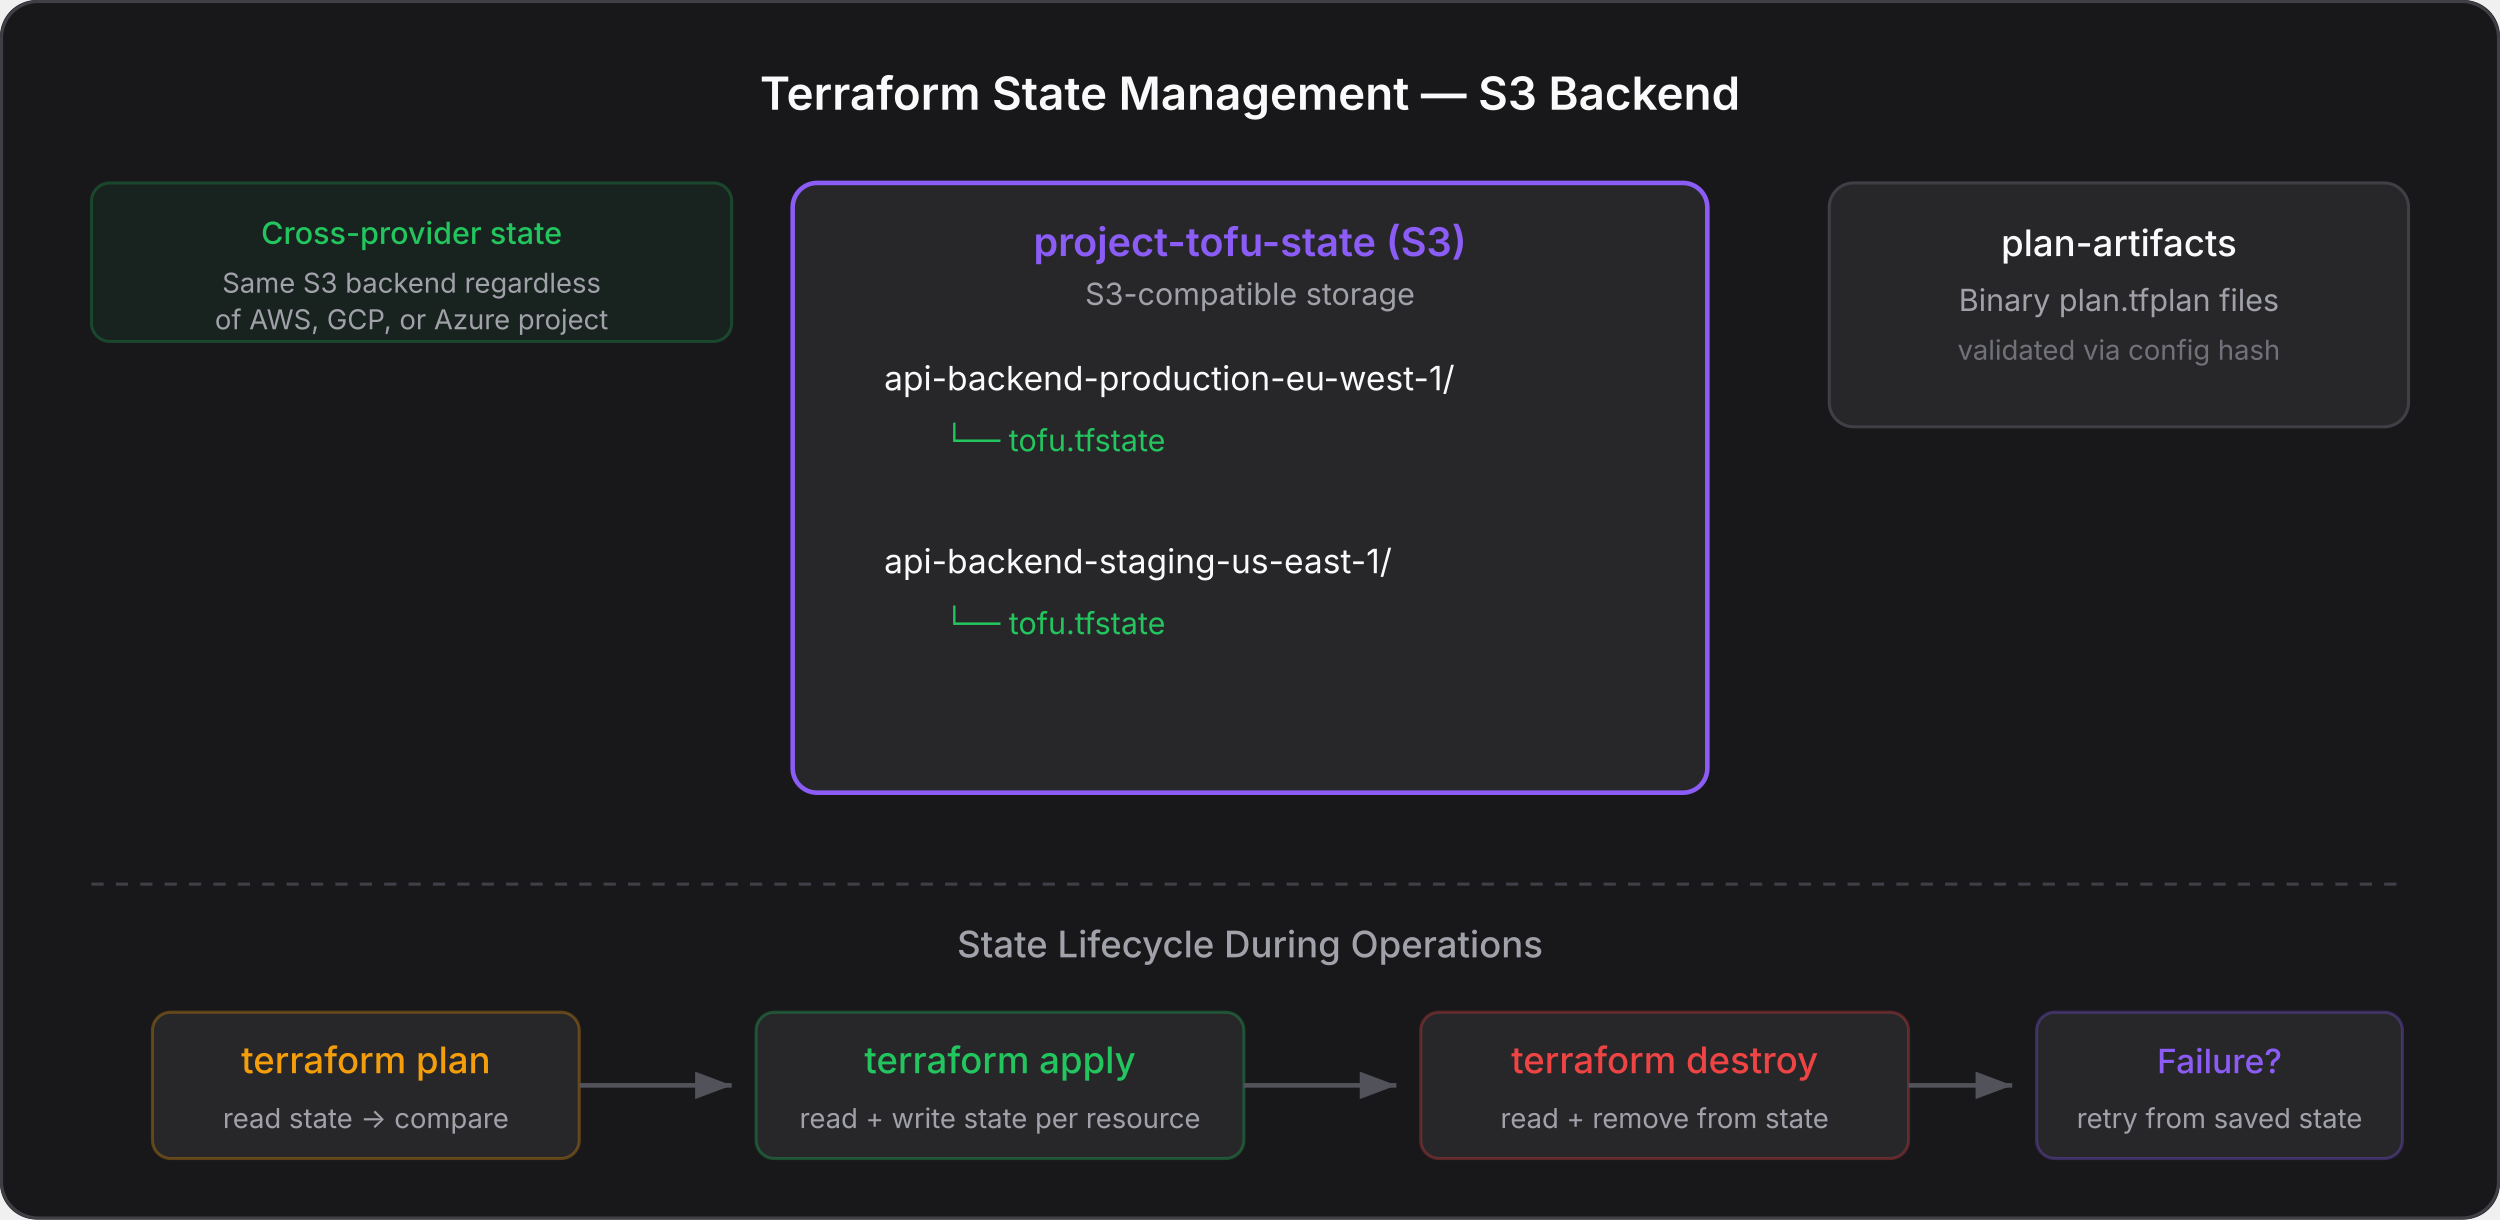
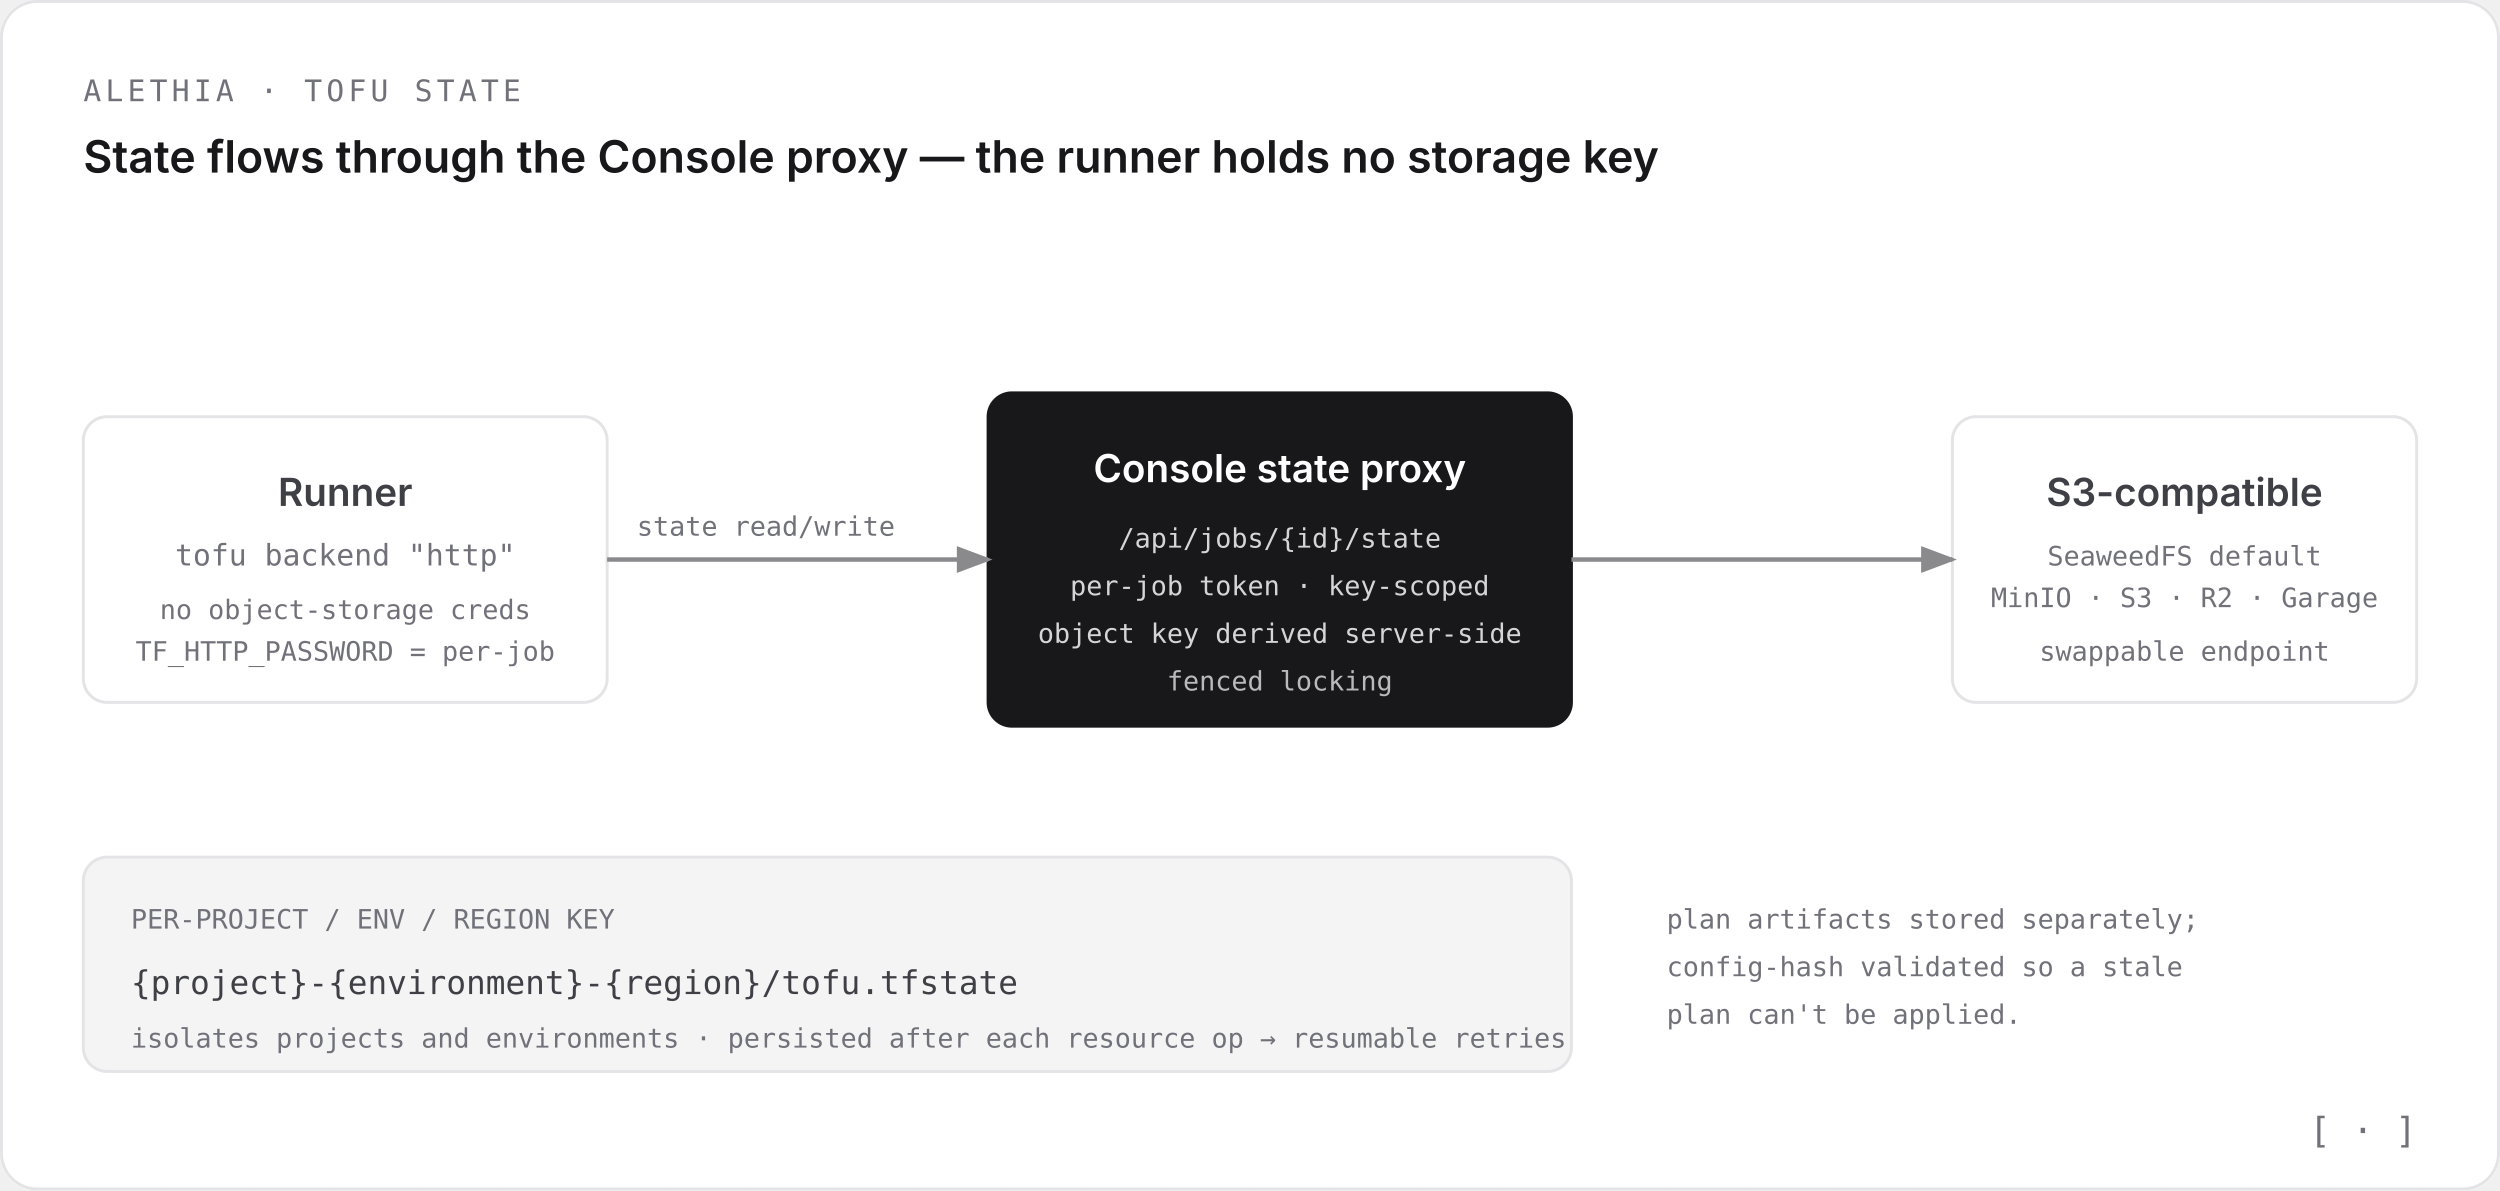
- <svg xmlns="http://www.w3.org/2000/svg" viewBox="0 0 820 400" width="100%" fill="none">
+ <svg xmlns="http://www.w3.org/2000/svg" viewBox="0 0 840 400" width="100%" role="img" aria-label="OpenTofu state: the runner uses an HTTP backend through the Console state proxy with a per-job token; state lands in S3-compatible storage keyed by project, environment and region">
+   <style>
+     .d-bg{fill:#fafafa}.d-surface{fill:#fff;stroke:#e4e4e7;stroke-width:1}.d-surface2{fill:#f4f4f5;stroke:#e4e4e7;stroke-width:1}.d-emph{fill:#18181b;stroke:#18181b}
+     .d-title{fill:#18181b}.d-label{fill:#3f3f46}.d-sub{fill:#71717a}.d-emph-text{fill:#fff}
+     .d-eyebrow{fill:#71717a;letter-spacing:.14em}.d-edge{stroke:#8a8a8d;stroke-width:1.5;fill:none}
+     .d-edge-fill{fill:#8a8a8d}.d-grid{stroke:#f0f0f1;stroke-width:1}
+     text{font-family:'Geist',ui-sans-serif,system-ui,-apple-system,'Segoe UI',sans-serif}
+     .mono{font-family:'Geist Mono',ui-monospace,SFMono-Regular,Menlo,monospace}
+     @media (prefers-color-scheme:dark){
+       .d-bg{fill:#101012}.d-surface{fill:#18181b;stroke:#2c2c30}.d-surface2{fill:#202023;stroke:#2c2c30}.d-emph{fill:#fafafa;stroke:#fafafa}
+       .d-title{fill:#fafafa}.d-label{fill:#d4d4d8}.d-sub{fill:#8a8a8d}.d-emph-text{fill:#18181b}
+       .d-eyebrow{fill:#8a8a8d}.d-edge{stroke:#71717a}.d-edge-fill{fill:#71717a}.d-grid{stroke:#1a1a1d}
+     }
+   </style>
  <defs>
-     <marker id="arrow" markerWidth="8" markerHeight="6" refX="8" refY="3" orient="auto">
-       <path d="M0,0 L8,3 L0,6" fill="#52525B" />
-     </marker>
-     <marker id="arrow-accent" markerWidth="8" markerHeight="6" refX="8" refY="3" orient="auto">
-       <path d="M0,0 L8,3 L0,6" fill="#8B5CF6" />
+     <pattern id="grid" width="28" height="28" patternUnits="userSpaceOnUse">
+       <path class="d-grid" d="M28 0 H0 V28" fill="none" />
+     </pattern>
+     <marker id="ar" markerWidth="8" markerHeight="8" refX="7" refY="3" orient="auto">
+       <path class="d-edge-fill" d="M0,0 L8,3 L0,6" />
    </marker>
  </defs>
-   <rect width="820" height="400" rx="12" fill="#18181B" />
-   <rect x="0.5" y="0.5" width="819" height="399" rx="12" fill="none" stroke="#3F3F46" />
-   <text x="410" y="36" text-anchor="middle" font-family="Inter, system-ui, sans-serif" font-size="15" font-weight="600" fill="#FAFAFA">Terraform State Management — S3 Backend</text>
-   <rect x="260" y="60" width="300" height="200" rx="8" fill="#27272A" stroke="#8B5CF6" stroke-width="1.5" />
-   <text x="410" y="84" text-anchor="middle" font-family="Inter, system-ui, sans-serif" font-size="13" font-weight="600" fill="#8B5CF6">project-tofu-state (S3)</text>
-   <text x="410" y="100" text-anchor="middle" font-family="Inter, system-ui, sans-serif" font-size="10" fill="#A1A1AA">S3-compatible storage</text>
-   <text x="290" y="128" font-family="Inter, monospace, sans-serif" font-size="11" fill="#FAFAFA">api-backend-production-eu-west-1/</text>
-   <text x="310" y="148" font-family="Inter, monospace, sans-serif" font-size="10" fill="#22C55E">└── tofu.tfstate</text>
-   <text x="290" y="188" font-family="Inter, monospace, sans-serif" font-size="11" fill="#FAFAFA">api-backend-staging-us-east-1/</text>
-   <text x="310" y="208" font-family="Inter, monospace, sans-serif" font-size="10" fill="#22C55E">└── tofu.tfstate</text>
-   <rect x="600" y="60" width="190" height="80" rx="8" fill="#27272A" stroke="#3F3F46" />
-   <text x="695" y="84" text-anchor="middle" font-family="Inter, system-ui, sans-serif" font-size="12" font-weight="500" fill="#FAFAFA">plan-artifacts</text>
-   <text x="695" y="102" text-anchor="middle" font-family="Inter, system-ui, sans-serif" font-size="10" fill="#A1A1AA">Binary plan.tfplan files</text>
-   <text x="695" y="118" text-anchor="middle" font-family="Inter, system-ui, sans-serif" font-size="9" fill="#71717A">validated via config hash</text>
-   <line x1="30" y1="290" x2="790" y2="290" stroke="#3F3F46" stroke-dasharray="4 4" />
-   <text x="410" y="314" text-anchor="middle" font-family="Inter, system-ui, sans-serif" font-size="12" font-weight="500" fill="#A1A1AA">State Lifecycle During Operations</text>
-   <rect x="50" y="332" width="140" height="48" rx="6" fill="#27272A" stroke="#F59E0B50" />
-   <text x="120" y="352" text-anchor="middle" font-family="Inter, system-ui, sans-serif" font-size="12" font-weight="500" fill="#F59E0B">terraform plan</text>
-   <text x="120" y="370" text-anchor="middle" font-family="Inter, system-ui, sans-serif" font-size="9" fill="#A1A1AA">read state → compare</text>
-   <line x1="190" y1="356" x2="240" y2="356" stroke="#52525B" stroke-width="1.5" marker-end="url(#arrow)" />
-   <rect x="248" y="332" width="160" height="48" rx="6" fill="#27272A" stroke="#22C55E50" />
-   <text x="328" y="352" text-anchor="middle" font-family="Inter, system-ui, sans-serif" font-size="12" font-weight="500" fill="#22C55E">terraform apply</text>
-   <text x="328" y="370" text-anchor="middle" font-family="Inter, system-ui, sans-serif" font-size="9" fill="#A1A1AA">read + write state per resource</text>
-   <line x1="408" y1="356" x2="458" y2="356" stroke="#52525B" stroke-width="1.5" marker-end="url(#arrow)" />
-   <rect x="466" y="332" width="160" height="48" rx="6" fill="#27272A" stroke="#EF444450" />
-   <text x="546" y="352" text-anchor="middle" font-family="Inter, system-ui, sans-serif" font-size="12" font-weight="500" fill="#EF4444">terraform destroy</text>
-   <text x="546" y="370" text-anchor="middle" font-family="Inter, system-ui, sans-serif" font-size="9" fill="#A1A1AA">read + remove from state</text>
-   <line x1="626" y1="356" x2="660" y2="356" stroke="#52525B" stroke-width="1.5" marker-end="url(#arrow)" />
-   <rect x="668" y="332" width="120" height="48" rx="6" fill="#27272A" stroke="#8B5CF650" />
-   <text x="728" y="352" text-anchor="middle" font-family="Inter, system-ui, sans-serif" font-size="11" font-weight="500" fill="#8B5CF6">Failure?</text>
-   <text x="728" y="370" text-anchor="middle" font-family="Inter, system-ui, sans-serif" font-size="9" fill="#A1A1AA">retry from saved state</text>
-   <rect x="30" y="60" width="210" height="52" rx="6" fill="#22C55E10" stroke="#22C55E40" />
-   <text x="135" y="80" text-anchor="middle" font-family="Inter, system-ui, sans-serif" font-size="10" font-weight="500" fill="#22C55E">Cross-provider state</text>
-   <text x="135" y="96" text-anchor="middle" font-family="Inter, system-ui, sans-serif" font-size="9" fill="#A1A1AA">Same S3 backend regardless</text>
-   <text x="135" y="108" text-anchor="middle" font-family="Inter, system-ui, sans-serif" font-size="9" fill="#A1A1AA">of AWS, GCP, or Azure project</text>
+   <rect class="d-bg" x="0" y="0" width="840" height="400" rx="12" />
+   <rect x="0" y="0" width="840" height="400" rx="12" fill="url(#grid)" />
+   <rect class="d-surface" x="0.5" y="0.5" width="839" height="399" rx="12" fill="none" />
+   <text class="d-eyebrow mono" x="28" y="34" font-size="10">ALETHIA · TOFU STATE</text>
+   <text class="d-title" x="28" y="58" font-size="15" font-weight="600">State flows through the Console proxy — the runner holds no storage key</text>
+   <rect class="d-surface" x="28" y="140" width="176" height="96" rx="8" />
+   <text class="d-label" x="116" y="170" text-anchor="middle" font-size="13" font-weight="600">Runner</text>
+   <text class="d-sub mono" x="116" y="190" text-anchor="middle" font-size="10">tofu backend "http"</text>
+   <text class="d-sub mono" x="116" y="208" text-anchor="middle" font-size="9">no object-storage creds</text>
+   <text class="d-sub mono" x="116" y="222" text-anchor="middle" font-size="9">TF_HTTP_PASSWORD = per-job</text>
+   <rect class="d-emph" x="332" y="132" width="196" height="112" rx="8" />
+   <text class="d-emph-text" x="430" y="162" text-anchor="middle" font-size="13" font-weight="600">Console state proxy</text>
+   <text class="d-emph-text mono" x="430" y="184" text-anchor="middle" font-size="9" opacity="0.82">/api/jobs/{id}/state</text>
+   <text class="d-emph-text mono" x="430" y="200" text-anchor="middle" font-size="9" opacity="0.82">per-job token · key-scoped</text>
+   <text class="d-emph-text mono" x="430" y="216" text-anchor="middle" font-size="9" opacity="0.82">object key derived server-side</text>
+   <text class="d-emph-text mono" x="430" y="232" text-anchor="middle" font-size="9" opacity="0.7">fenced locking</text>
+   <rect class="d-surface" x="656" y="140" width="156" height="96" rx="8" />
+   <text class="d-label" x="734" y="170" text-anchor="middle" font-size="13" font-weight="600">S3-compatible</text>
+   <text class="d-sub mono" x="734" y="190" text-anchor="middle" font-size="9">SeaweedFS default</text>
+   <text class="d-sub mono" x="734" y="204" text-anchor="middle" font-size="9">MinIO · S3 · R2 · Garage</text>
+   <text class="d-sub mono" x="734" y="222" text-anchor="middle" font-size="9">swappable endpoint</text>
+   <line class="d-edge" x1="204" y1="188" x2="332" y2="188" marker-end="url(#ar)" />
+   <text class="d-sub mono" x="214" y="180" font-size="9">state read/write</text>
+   <line class="d-edge" x1="528" y1="188" x2="656" y2="188" marker-end="url(#ar)" />
+   <rect class="d-surface2" x="28" y="288" width="500" height="72" rx="8" />
+   <text class="d-sub mono" x="44" y="312" font-size="9">PER-PROJECT / ENV / REGION KEY</text>
+   <text class="d-label mono" x="44" y="334" font-size="11">{project}-{environment}-{region}/tofu.tfstate</text>
+   <text class="d-sub mono" x="44" y="352" font-size="9">isolates projects and environments · persisted after each resource op → resumable retries</text>
+   <text class="d-sub mono" x="560" y="312" font-size="9">plan artifacts stored separately;</text>
+   <text class="d-sub mono" x="560" y="328" font-size="9">config-hash validated so a stale</text>
+   <text class="d-sub mono" x="560" y="344" font-size="9">plan can't be applied.</text>
+   <text class="d-sub mono" x="812" y="384" text-anchor="end" font-size="12">[ · ]</text>
</svg>
